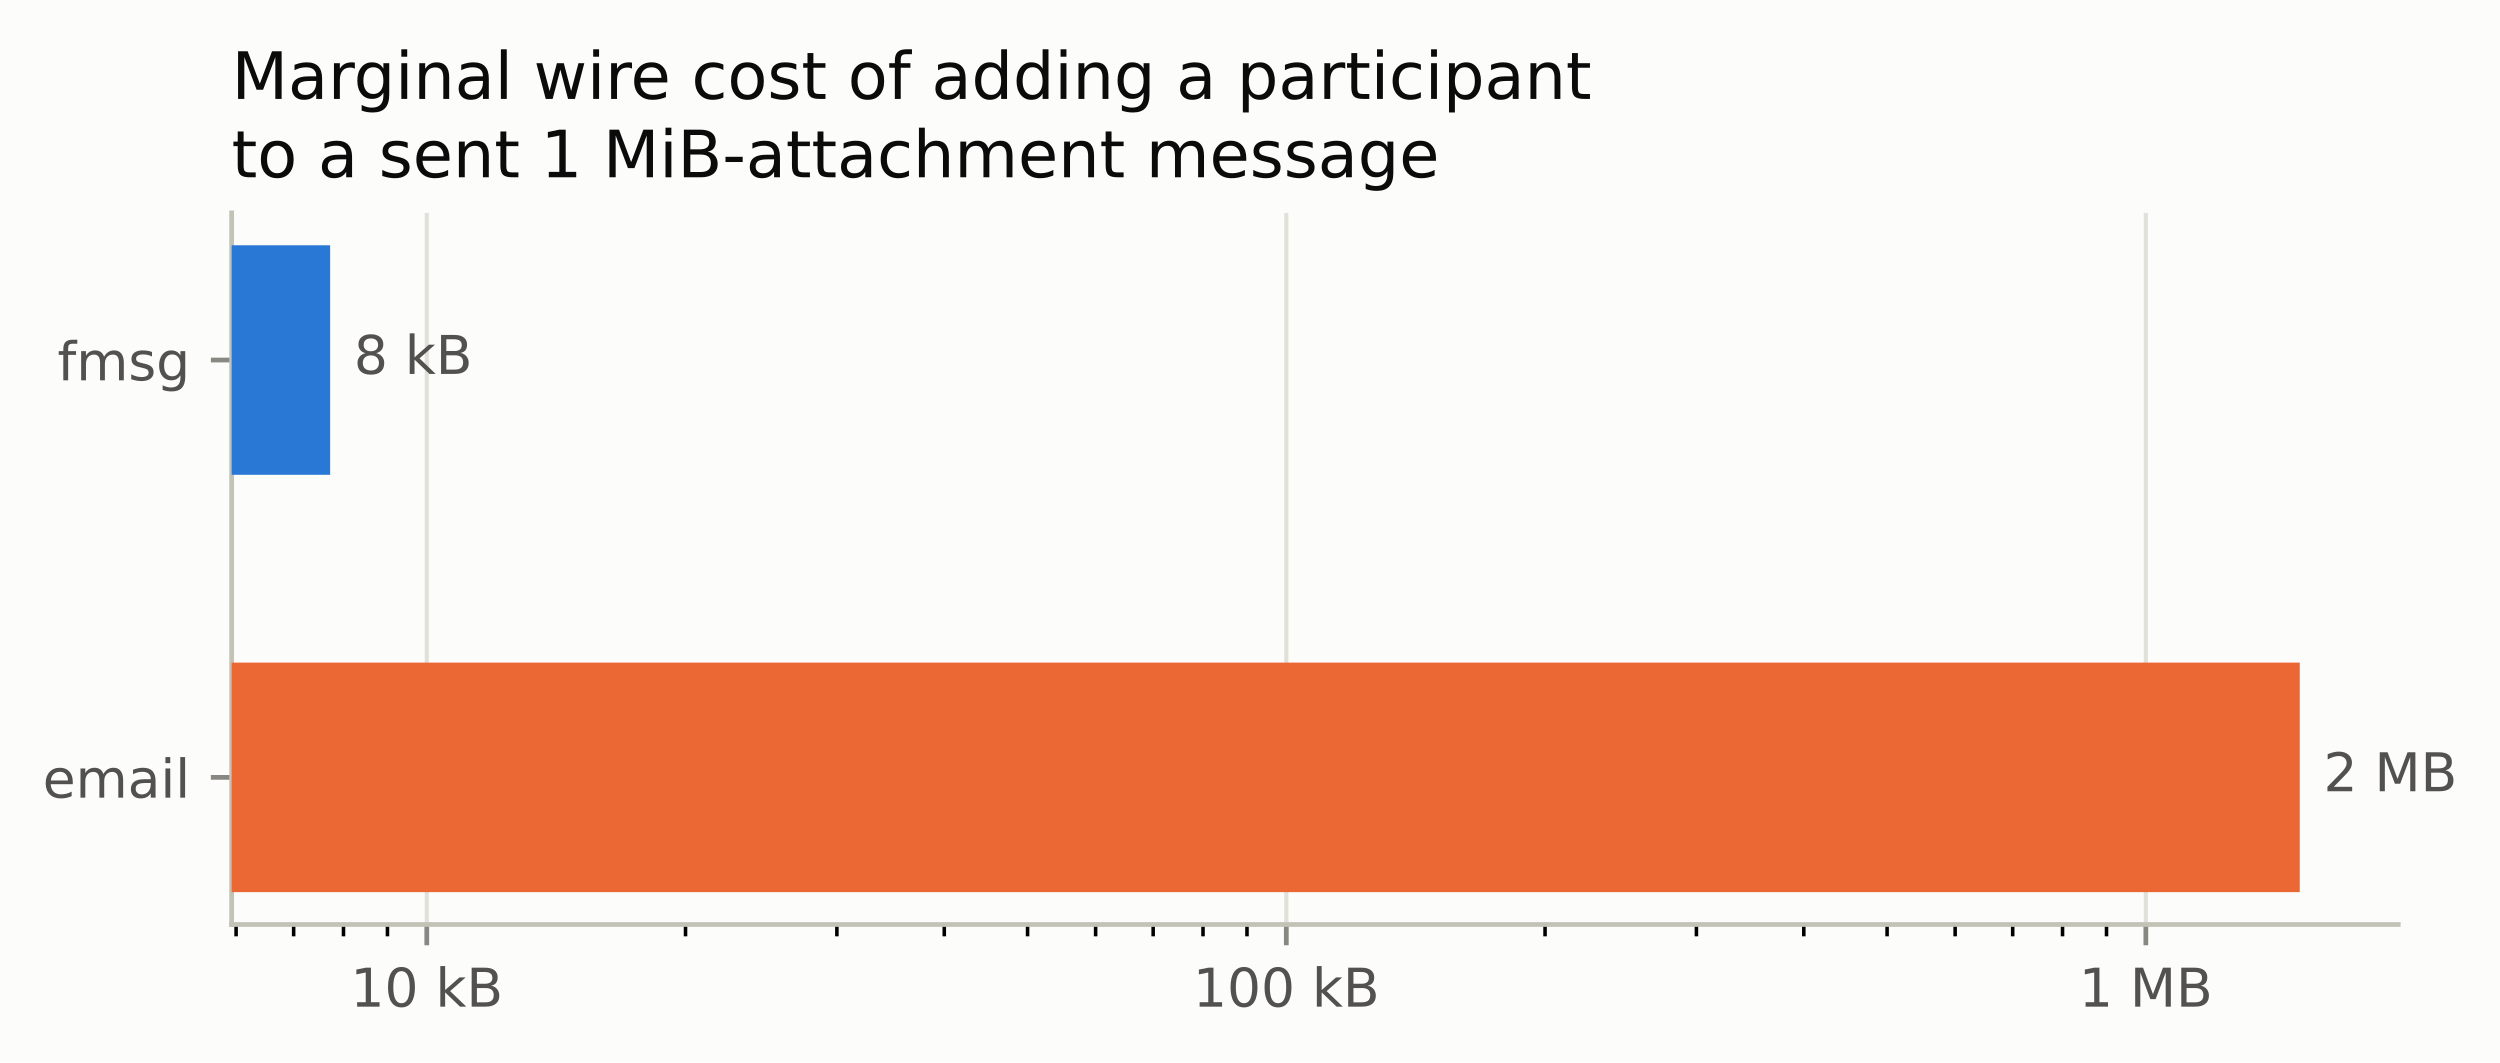
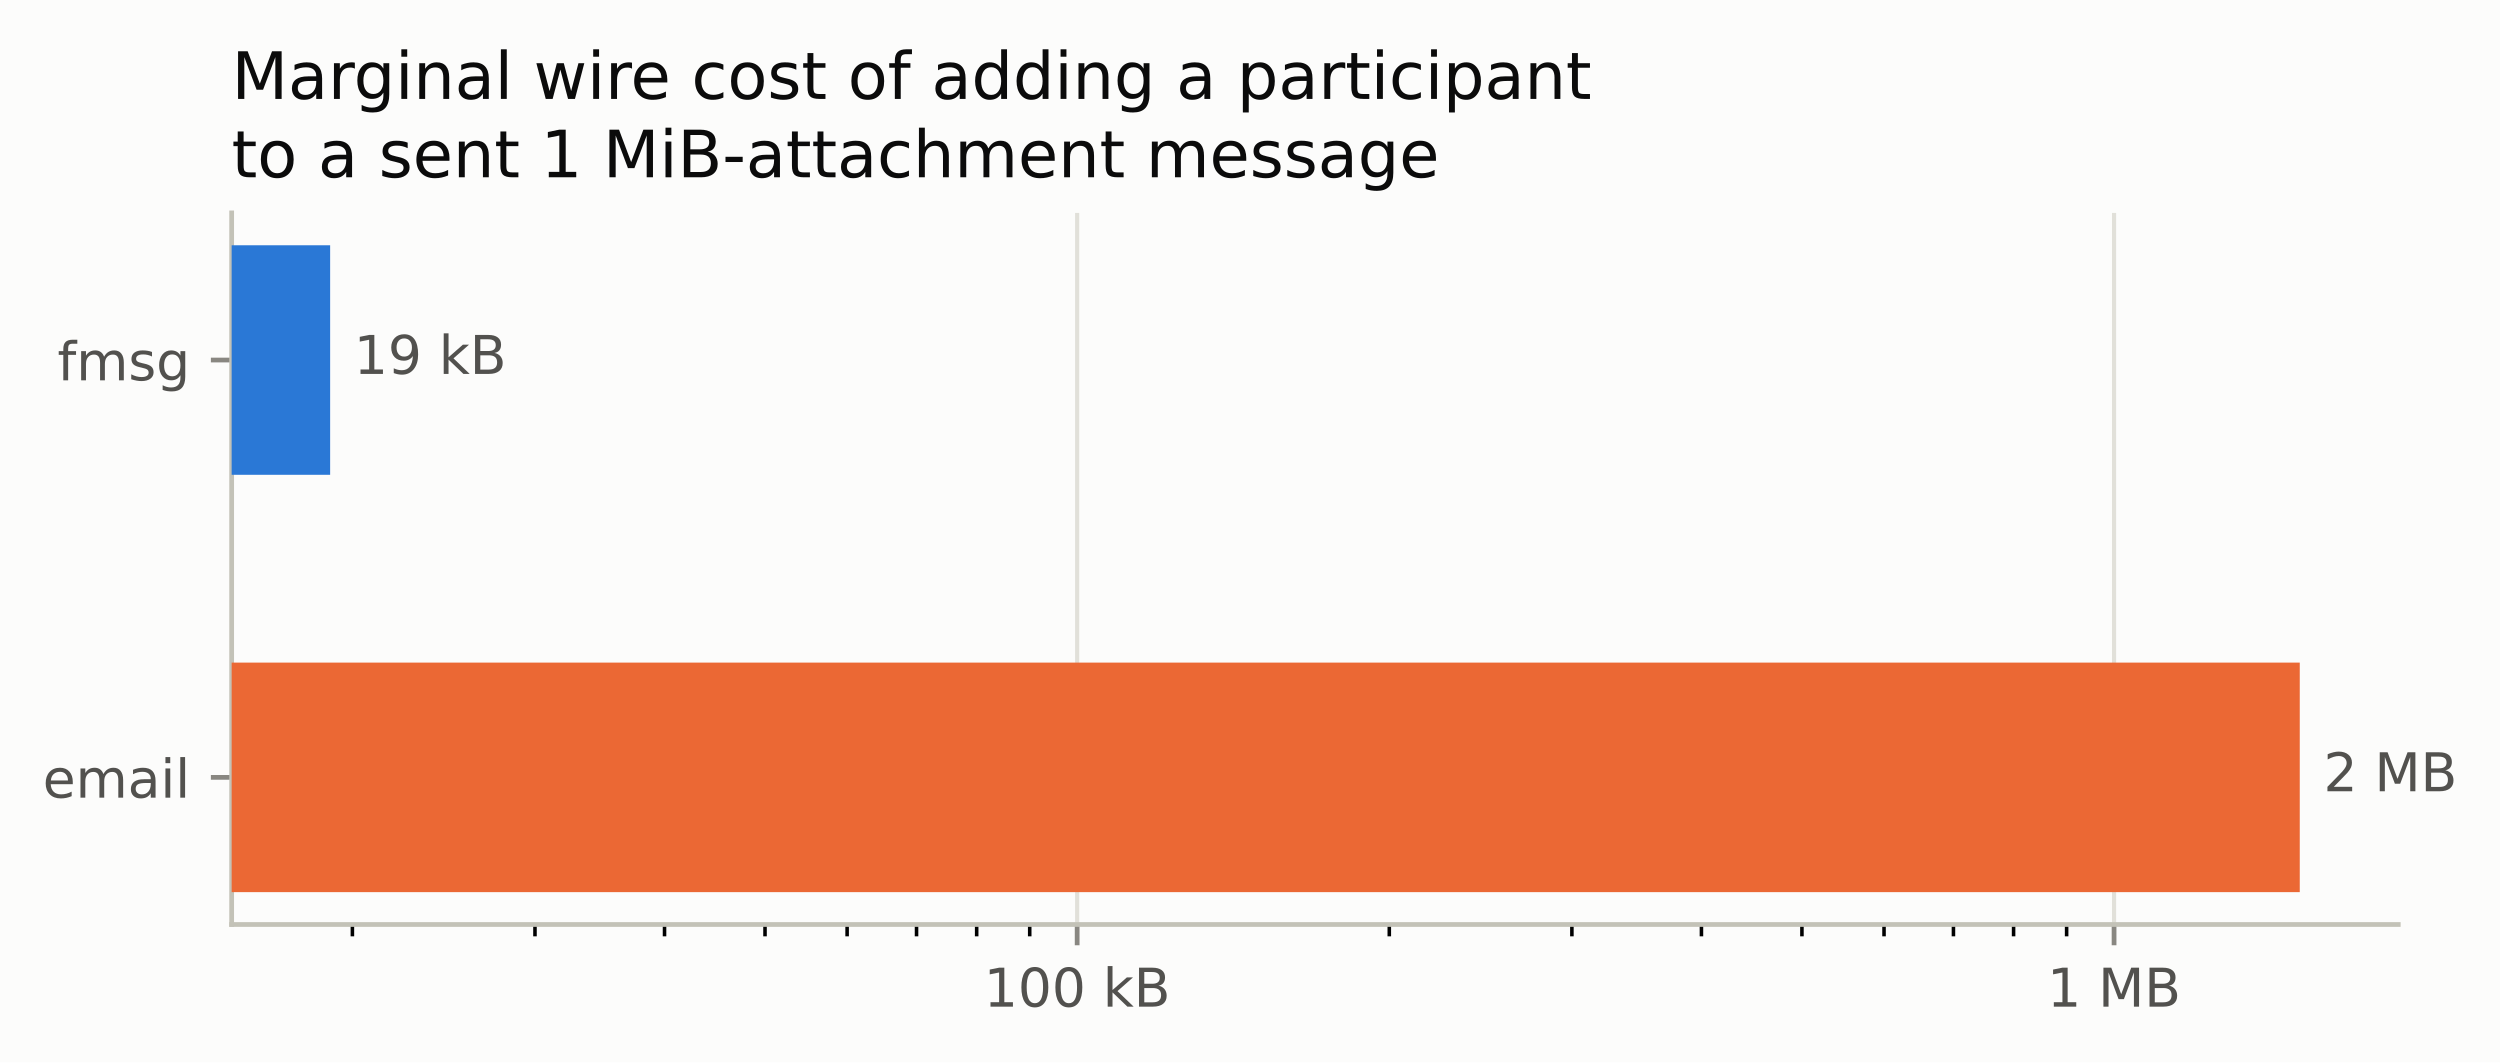
<svg xmlns="http://www.w3.org/2000/svg" xmlns:xlink="http://www.w3.org/1999/xlink" width="421.097pt" height="178.92pt" viewBox="0 0 421.097 178.92" version="1.1">
  <defs>
    <style type="text/css">*{stroke-linejoin: round; stroke-linecap: butt}</style>
  </defs>
  <g id="figure_1">
    <g id="patch_1">
      <path d="M 0 178.92  L 421.097 178.92  L 421.097 0  L 0 0  z " style="fill: #fcfcfb" />
    </g>
    <g id="axes_1">
      <g id="patch_2">
        <path d="M 39.02 155.72  L 403.958 155.72  L 403.958 35.862  L 39.02 35.862  z " style="fill: #fcfcfb" />
      </g>
      <g id="matplotlib.axis_1">
        <g id="xtick_1">
          <g id="line2d_1">
-             <path d="M 71.887 155.72  L 71.887 35.862  " clip-path="url(#pbe80a2a55a)" style="fill: none; stroke: #e1e0d9; stroke-width: 0.7; stroke-linecap: square" />
+             <path d="M 181.435 155.72  L 181.435 35.862  " clip-path="url(#p5f3119d111)" style="fill: none; stroke: #e1e0d9; stroke-width: 0.7; stroke-linecap: square" />
          </g>
          <g id="line2d_2">
            <defs>
-               <path id="m0ebe84e7a0" d="M 0 0  L 0 3.5  " style="stroke: #898781; stroke-width: 0.8" />
+               <path id="md5c1f3067c" d="M 0 0  L 0 3.5  " style="stroke: #898781; stroke-width: 0.8" />
            </defs>
            <g>
-               <use xlink:href="#m0ebe84e7a0" x="71.887" y="155.72" style="fill: #898781; stroke: #898781; stroke-width: 0.8" />
+               <use xlink:href="#md5c1f3067c" x="181.435" y="155.72" style="fill: #898781; stroke: #898781; stroke-width: 0.8" />
            </g>
          </g>
          <g id="text_1">
-             <g style="fill: #52514e" transform="translate(59.03741 169.5582) scale(0.09 -0.09)">
+             <g style="fill: #52514e" transform="translate(165.7219 169.5582) scale(0.09 -0.09)">
              <defs>
                <path id="DejaVuSans-14" d="M 794 531  L 1825 531  L 1825 4091  L 703 3866  L 703 4441  L 1819 4666  L 2450 4666  L 2450 531  L 3481 531  L 3481 0  L 794 0  L 794 531  z " transform="scale(0.015625)" />
                <path id="DejaVuSans-13" d="M 2034 4250  Q 1547 4250 1301 3770  Q 1056 3291 1056 2328  Q 1056 1369 1301 889  Q 1547 409 2034 409  Q 2525 409 2770 889  Q 3016 1369 3016 2328  Q 3016 3291 2770 3770  Q 2525 4250 2034 4250  z M 2034 4750  Q 2819 4750 3233 4129  Q 3647 3509 3647 2328  Q 3647 1150 3233 529  Q 2819 -91 2034 -91  Q 1250 -91 836 529  Q 422 1150 422 2328  Q 422 3509 836 4129  Q 1250 4750 2034 4750  z " transform="scale(0.015625)" />
                <path id="DejaVuSans-3" transform="scale(0.015625)" />
                <path id="DejaVuSans-4e" d="M 581 4863  L 1159 4863  L 1159 1991  L 2875 3500  L 3609 3500  L 1753 1863  L 3688 0  L 2938 0  L 1159 1709  L 1159 0  L 581 0  L 581 4863  z " transform="scale(0.015625)" />
                <path id="DejaVuSans-25" d="M 1259 2228  L 1259 519  L 2272 519  Q 2781 519 3026 730  Q 3272 941 3272 1375  Q 3272 1813 3026 2020  Q 2781 2228 2272 2228  L 1259 2228  z M 1259 4147  L 1259 2741  L 2194 2741  Q 2656 2741 2882 2914  Q 3109 3088 3109 3444  Q 3109 3797 2882 3972  Q 2656 4147 2194 4147  L 1259 4147  z M 628 4666  L 2241 4666  Q 2963 4666 3353 4366  Q 3744 4066 3744 3513  Q 3744 3084 3544 2831  Q 3344 2578 2956 2516  Q 3422 2416 3680 2098  Q 3938 1781 3938 1306  Q 3938 681 3513 340  Q 3088 0 2303 0  L 628 0  L 628 4666  z " transform="scale(0.015625)" />
              </defs>
              <use xlink:href="#DejaVuSans-14" />
              <use xlink:href="#DejaVuSans-13" transform="translate(63.625 0)" />
-               <use xlink:href="#DejaVuSans-3" transform="translate(127.25 0)" />
-               <use xlink:href="#DejaVuSans-4e" transform="translate(159.0312 0)" />
-               <use xlink:href="#DejaVuSans-25" transform="translate(216.9375 0)" />
-             </g>
-           </g>
-         </g>
-         <g id="xtick_2">
-           <g id="line2d_3">
-             <path d="M 216.664 155.72  L 216.664 35.862  " clip-path="url(#pbe80a2a55a)" style="fill: none; stroke: #e1e0d9; stroke-width: 0.7; stroke-linecap: square" />
-           </g>
-           <g id="line2d_4">
-             <g>
-               <use xlink:href="#m0ebe84e7a0" x="216.664" y="155.72" style="fill: #898781; stroke: #898781; stroke-width: 0.8" />
-             </g>
-           </g>
-           <g id="text_2">
-             <g style="fill: #52514e" transform="translate(200.9515 169.5582) scale(0.09 -0.09)">
-               <use xlink:href="#DejaVuSans-14" />
-               <use xlink:href="#DejaVuSans-13" transform="translate(63.625 0)" />
              <use xlink:href="#DejaVuSans-13" transform="translate(127.25 0)" />
              <use xlink:href="#DejaVuSans-3" transform="translate(190.875 0)" />
              <use xlink:href="#DejaVuSans-4e" transform="translate(222.6562 0)" />
              <use xlink:href="#DejaVuSans-25" transform="translate(280.5625 0)" />
            </g>
          </g>
        </g>
-         <g id="xtick_3">
-           <g id="line2d_5">
-             <path d="M 361.442 155.72  L 361.442 35.862  " clip-path="url(#pbe80a2a55a)" style="fill: none; stroke: #e1e0d9; stroke-width: 0.7; stroke-linecap: square" />
-           </g>
-           <g id="line2d_6">
-             <g>
-               <use xlink:href="#m0ebe84e7a0" x="361.442" y="155.72" style="fill: #898781; stroke: #898781; stroke-width: 0.8" />
-             </g>
-           </g>
-           <g id="text_3">
-             <g style="fill: #52514e" transform="translate(350.1782 169.5575) scale(0.09 -0.09)">
+         <g id="xtick_2">
+           <g id="line2d_3">
+             <path d="M 356.09 155.72  L 356.09 35.862  " clip-path="url(#p5f3119d111)" style="fill: none; stroke: #e1e0d9; stroke-width: 0.7; stroke-linecap: square" />
+           </g>
+           <g id="line2d_4">
+             <g>
+               <use xlink:href="#md5c1f3067c" x="356.09" y="155.72" style="fill: #898781; stroke: #898781; stroke-width: 0.8" />
+             </g>
+           </g>
+           <g id="text_2">
+             <g style="fill: #52514e" transform="translate(344.8271 169.5575) scale(0.09 -0.09)">
              <defs>
                <path id="DejaVuSans-30" d="M 628 4666  L 1569 4666  L 2759 1491  L 3956 4666  L 4897 4666  L 4897 0  L 4281 0  L 4281 4097  L 3078 897  L 2444 897  L 1241 4097  L 1241 0  L 628 0  L 628 4666  z " transform="scale(0.015625)" />
              </defs>
              <use xlink:href="#DejaVuSans-14" />
              <use xlink:href="#DejaVuSans-3" transform="translate(63.625 0)" />
              <use xlink:href="#DejaVuSans-30" transform="translate(95.40625 0)" />
              <use xlink:href="#DejaVuSans-25" transform="translate(181.6875 0)" />
            </g>
          </g>
        </g>
+         <g id="xtick_3">
+           <g id="line2d_5">
+             <defs>
+               <path id="m30f8cef2c9" d="M 0 0  L 0 2  " style="stroke: #000000; stroke-width: 0.6" />
+             </defs>
+             <g>
+               <use xlink:href="#m30f8cef2c9" x="59.356" y="155.72" style="stroke: #000000; stroke-width: 0.6" />
+             </g>
+           </g>
+         </g>
        <g id="xtick_4">
+           <g id="line2d_6">
+             <g>
+               <use xlink:href="#m30f8cef2c9" x="90.111" y="155.72" style="stroke: #000000; stroke-width: 0.6" />
+             </g>
+           </g>
+         </g>
+         <g id="xtick_5">
          <g id="line2d_7">
-             <defs>
-               <path id="mdcc741d9f7" d="M 0 0  L 0 2  " style="stroke: #000000; stroke-width: 0.6" />
-             </defs>
-             <g>
-               <use xlink:href="#mdcc741d9f7" x="39.768" y="155.72" style="stroke: #000000; stroke-width: 0.6" />
-             </g>
-           </g>
-         </g>
-         <g id="xtick_5">
+             <g>
+               <use xlink:href="#m30f8cef2c9" x="111.932" y="155.72" style="stroke: #000000; stroke-width: 0.6" />
+             </g>
+           </g>
+         </g>
+         <g id="xtick_6">
          <g id="line2d_8">
            <g>
-               <use xlink:href="#mdcc741d9f7" x="49.461" y="155.72" style="stroke: #000000; stroke-width: 0.6" />
-             </g>
-           </g>
-         </g>
-         <g id="xtick_6">
+               <use xlink:href="#m30f8cef2c9" x="128.858" y="155.72" style="stroke: #000000; stroke-width: 0.6" />
+             </g>
+           </g>
+         </g>
+         <g id="xtick_7">
          <g id="line2d_9">
            <g>
-               <use xlink:href="#mdcc741d9f7" x="57.857" y="155.72" style="stroke: #000000; stroke-width: 0.6" />
-             </g>
-           </g>
-         </g>
-         <g id="xtick_7">
+               <use xlink:href="#m30f8cef2c9" x="142.688" y="155.72" style="stroke: #000000; stroke-width: 0.6" />
+             </g>
+           </g>
+         </g>
+         <g id="xtick_8">
          <g id="line2d_10">
            <g>
-               <use xlink:href="#mdcc741d9f7" x="65.262" y="155.72" style="stroke: #000000; stroke-width: 0.6" />
-             </g>
-           </g>
-         </g>
-         <g id="xtick_8">
+               <use xlink:href="#m30f8cef2c9" x="154.38" y="155.72" style="stroke: #000000; stroke-width: 0.6" />
+             </g>
+           </g>
+         </g>
+         <g id="xtick_9">
          <g id="line2d_11">
            <g>
-               <use xlink:href="#mdcc741d9f7" x="115.469" y="155.72" style="stroke: #000000; stroke-width: 0.6" />
-             </g>
-           </g>
-         </g>
-         <g id="xtick_9">
+               <use xlink:href="#m30f8cef2c9" x="164.509" y="155.72" style="stroke: #000000; stroke-width: 0.6" />
+             </g>
+           </g>
+         </g>
+         <g id="xtick_10">
          <g id="line2d_12">
            <g>
-               <use xlink:href="#mdcc741d9f7" x="140.963" y="155.72" style="stroke: #000000; stroke-width: 0.6" />
-             </g>
-           </g>
-         </g>
-         <g id="xtick_10">
+               <use xlink:href="#m30f8cef2c9" x="173.443" y="155.72" style="stroke: #000000; stroke-width: 0.6" />
+             </g>
+           </g>
+         </g>
+         <g id="xtick_11">
          <g id="line2d_13">
            <g>
-               <use xlink:href="#mdcc741d9f7" x="159.052" y="155.72" style="stroke: #000000; stroke-width: 0.6" />
-             </g>
-           </g>
-         </g>
-         <g id="xtick_11">
+               <use xlink:href="#m30f8cef2c9" x="234.011" y="155.72" style="stroke: #000000; stroke-width: 0.6" />
+             </g>
+           </g>
+         </g>
+         <g id="xtick_12">
          <g id="line2d_14">
            <g>
-               <use xlink:href="#mdcc741d9f7" x="173.082" y="155.72" style="stroke: #000000; stroke-width: 0.6" />
-             </g>
-           </g>
-         </g>
-         <g id="xtick_12">
+               <use xlink:href="#m30f8cef2c9" x="264.767" y="155.72" style="stroke: #000000; stroke-width: 0.6" />
+             </g>
+           </g>
+         </g>
+         <g id="xtick_13">
          <g id="line2d_15">
            <g>
-               <use xlink:href="#mdcc741d9f7" x="184.546" y="155.72" style="stroke: #000000; stroke-width: 0.6" />
-             </g>
-           </g>
-         </g>
-         <g id="xtick_13">
+               <use xlink:href="#m30f8cef2c9" x="286.588" y="155.72" style="stroke: #000000; stroke-width: 0.6" />
+             </g>
+           </g>
+         </g>
+         <g id="xtick_14">
          <g id="line2d_16">
            <g>
-               <use xlink:href="#mdcc741d9f7" x="194.238" y="155.72" style="stroke: #000000; stroke-width: 0.6" />
-             </g>
-           </g>
-         </g>
-         <g id="xtick_14">
+               <use xlink:href="#m30f8cef2c9" x="303.514" y="155.72" style="stroke: #000000; stroke-width: 0.6" />
+             </g>
+           </g>
+         </g>
+         <g id="xtick_15">
          <g id="line2d_17">
            <g>
-               <use xlink:href="#mdcc741d9f7" x="202.634" y="155.72" style="stroke: #000000; stroke-width: 0.6" />
-             </g>
-           </g>
-         </g>
-         <g id="xtick_15">
+               <use xlink:href="#m30f8cef2c9" x="317.343" y="155.72" style="stroke: #000000; stroke-width: 0.6" />
+             </g>
+           </g>
+         </g>
+         <g id="xtick_16">
          <g id="line2d_18">
            <g>
-               <use xlink:href="#mdcc741d9f7" x="210.04" y="155.72" style="stroke: #000000; stroke-width: 0.6" />
-             </g>
-           </g>
-         </g>
-         <g id="xtick_16">
+               <use xlink:href="#m30f8cef2c9" x="329.036" y="155.72" style="stroke: #000000; stroke-width: 0.6" />
+             </g>
+           </g>
+         </g>
+         <g id="xtick_17">
          <g id="line2d_19">
            <g>
-               <use xlink:href="#mdcc741d9f7" x="260.247" y="155.72" style="stroke: #000000; stroke-width: 0.6" />
-             </g>
-           </g>
-         </g>
-         <g id="xtick_17">
+               <use xlink:href="#m30f8cef2c9" x="339.165" y="155.72" style="stroke: #000000; stroke-width: 0.6" />
+             </g>
+           </g>
+         </g>
+         <g id="xtick_18">
          <g id="line2d_20">
            <g>
-               <use xlink:href="#mdcc741d9f7" x="285.741" y="155.72" style="stroke: #000000; stroke-width: 0.6" />
-             </g>
-           </g>
-         </g>
-         <g id="xtick_18">
-           <g id="line2d_21">
-             <g>
-               <use xlink:href="#mdcc741d9f7" x="303.829" y="155.72" style="stroke: #000000; stroke-width: 0.6" />
-             </g>
-           </g>
-         </g>
-         <g id="xtick_19">
-           <g id="line2d_22">
-             <g>
-               <use xlink:href="#mdcc741d9f7" x="317.859" y="155.72" style="stroke: #000000; stroke-width: 0.6" />
-             </g>
-           </g>
-         </g>
-         <g id="xtick_20">
-           <g id="line2d_23">
-             <g>
-               <use xlink:href="#mdcc741d9f7" x="329.323" y="155.72" style="stroke: #000000; stroke-width: 0.6" />
-             </g>
-           </g>
-         </g>
-         <g id="xtick_21">
-           <g id="line2d_24">
-             <g>
-               <use xlink:href="#mdcc741d9f7" x="339.015" y="155.72" style="stroke: #000000; stroke-width: 0.6" />
-             </g>
-           </g>
-         </g>
-         <g id="xtick_22">
-           <g id="line2d_25">
-             <g>
-               <use xlink:href="#mdcc741d9f7" x="347.411" y="155.72" style="stroke: #000000; stroke-width: 0.6" />
-             </g>
-           </g>
-         </g>
-         <g id="xtick_23">
-           <g id="line2d_26">
-             <g>
-               <use xlink:href="#mdcc741d9f7" x="354.817" y="155.72" style="stroke: #000000; stroke-width: 0.6" />
+               <use xlink:href="#m30f8cef2c9" x="348.099" y="155.72" style="stroke: #000000; stroke-width: 0.6" />
            </g>
          </g>
        </g>
      </g>
      <g id="matplotlib.axis_2">
        <g id="ytick_1">
-           <g id="line2d_27">
+           <g id="line2d_21">
            <defs>
-               <path id="m7f09545ac4" d="M 0 0  L -3.5 0  " style="stroke: #898781; stroke-width: 0.8" />
+               <path id="m57c3ddc7b6" d="M 0 0  L -3.5 0  " style="stroke: #898781; stroke-width: 0.8" />
            </defs>
            <g>
-               <use xlink:href="#m7f09545ac4" x="39.02" y="60.642" style="fill: #898781; stroke: #898781; stroke-width: 0.8" />
-             </g>
-           </g>
-           <g id="text_4">
+               <use xlink:href="#m57c3ddc7b6" x="39.02" y="60.642" style="fill: #898781; stroke: #898781; stroke-width: 0.8" />
+             </g>
+           </g>
+           <g id="text_3">
            <g style="fill: #52514e" transform="translate(9.683438 64.06153) scale(0.09 -0.09)">
              <defs>
                <path id="DejaVuSans-49" d="M 2375 4863  L 2375 4384  L 1825 4384  Q 1516 4384 1395 4259  Q 1275 4134 1275 3809  L 1275 3500  L 2222 3500  L 2222 3053  L 1275 3053  L 1275 0  L 697 0  L 697 3053  L 147 3053  L 147 3500  L 697 3500  L 697 3744  Q 697 4328 969 4595  Q 1241 4863 1831 4863  L 2375 4863  z " transform="scale(0.015625)" />
                <path id="DejaVuSans-50" d="M 3328 2828  Q 3544 3216 3844 3400  Q 4144 3584 4550 3584  Q 5097 3584 5394 3201  Q 5691 2819 5691 2113  L 5691 0  L 5113 0  L 5113 2094  Q 5113 2597 4934 2840  Q 4756 3084 4391 3084  Q 3944 3084 3684 2787  Q 3425 2491 3425 1978  L 3425 0  L 2847 0  L 2847 2094  Q 2847 2600 2669 2842  Q 2491 3084 2119 3084  Q 1678 3084 1418 2786  Q 1159 2488 1159 1978  L 1159 0  L 581 0  L 581 3500  L 1159 3500  L 1159 2956  Q 1356 3278 1631 3431  Q 1906 3584 2284 3584  Q 2666 3584 2933 3390  Q 3200 3197 3328 2828  z " transform="scale(0.015625)" />
                <path id="DejaVuSans-56" d="M 2834 3397  L 2834 2853  Q 2591 2978 2328 3040  Q 2066 3103 1784 3103  Q 1356 3103 1142 2972  Q 928 2841 928 2578  Q 928 2378 1081 2264  Q 1234 2150 1697 2047  L 1894 2003  Q 2506 1872 2764 1633  Q 3022 1394 3022 966  Q 3022 478 2636 193  Q 2250 -91 1575 -91  Q 1294 -91 989 -36  Q 684 19 347 128  L 347 722  Q 666 556 975 473  Q 1284 391 1588 391  Q 1994 391 2212 530  Q 2431 669 2431 922  Q 2431 1156 2273 1281  Q 2116 1406 1581 1522  L 1381 1569  Q 847 1681 609 1914  Q 372 2147 372 2553  Q 372 3047 722 3315  Q 1072 3584 1716 3584  Q 2034 3584 2315 3537  Q 2597 3491 2834 3397  z " transform="scale(0.015625)" />
                <path id="DejaVuSans-4a" d="M 2906 1791  Q 2906 2416 2648 2759  Q 2391 3103 1925 3103  Q 1463 3103 1205 2759  Q 947 2416 947 1791  Q 947 1169 1205 825  Q 1463 481 1925 481  Q 2391 481 2648 825  Q 2906 1169 2906 1791  z M 3481 434  Q 3481 -459 3084 -895  Q 2688 -1331 1869 -1331  Q 1566 -1331 1297 -1286  Q 1028 -1241 775 -1147  L 775 -588  Q 1028 -725 1275 -790  Q 1522 -856 1778 -856  Q 2344 -856 2625 -561  Q 2906 -266 2906 331  L 2906 616  Q 2728 306 2450 153  Q 2172 0 1784 0  Q 1141 0 747 490  Q 353 981 353 1791  Q 353 2603 747 3093  Q 1141 3584 1784 3584  Q 2172 3584 2450 3431  Q 2728 3278 2906 2969  L 2906 3500  L 3481 3500  L 3481 434  z " transform="scale(0.015625)" />
              </defs>
              <use xlink:href="#DejaVuSans-49" />
              <use xlink:href="#DejaVuSans-50" transform="translate(35.20312 0)" />
              <use xlink:href="#DejaVuSans-56" transform="translate(132.6094 0)" />
              <use xlink:href="#DejaVuSans-4a" transform="translate(184.7031 0)" />
            </g>
          </g>
        </g>
        <g id="ytick_2">
-           <g id="line2d_28">
-             <g>
-               <use xlink:href="#m7f09545ac4" x="39.02" y="130.94" style="fill: #898781; stroke: #898781; stroke-width: 0.8" />
-             </g>
-           </g>
-           <g id="text_5">
+           <g id="line2d_22">
+             <g>
+               <use xlink:href="#m57c3ddc7b6" x="39.02" y="130.94" style="fill: #898781; stroke: #898781; stroke-width: 0.8" />
+             </g>
+           </g>
+           <g id="text_4">
            <g style="fill: #52514e" transform="translate(7.2 134.359) scale(0.09 -0.09)">
              <defs>
                <path id="DejaVuSans-48" d="M 3597 1894  L 3597 1613  L 953 1613  Q 991 1019 1311 708  Q 1631 397 2203 397  Q 2534 397 2845 478  Q 3156 559 3463 722  L 3463 178  Q 3153 47 2828 -22  Q 2503 -91 2169 -91  Q 1331 -91 842 396  Q 353 884 353 1716  Q 353 2575 817 3079  Q 1281 3584 2069 3584  Q 2775 3584 3186 3129  Q 3597 2675 3597 1894  z M 3022 2063  Q 3016 2534 2758 2815  Q 2500 3097 2075 3097  Q 1594 3097 1305 2825  Q 1016 2553 972 2059  L 3022 2063  z " transform="scale(0.015625)" />
                <path id="DejaVuSans-44" d="M 2194 1759  Q 1497 1759 1228 1600  Q 959 1441 959 1056  Q 959 750 1161 570  Q 1363 391 1709 391  Q 2188 391 2477 730  Q 2766 1069 2766 1631  L 2766 1759  L 2194 1759  z M 3341 1997  L 3341 0  L 2766 0  L 2766 531  Q 2569 213 2275 61  Q 1981 -91 1556 -91  Q 1019 -91 701 211  Q 384 513 384 1019  Q 384 1609 779 1909  Q 1175 2209 1959 2209  L 2766 2209  L 2766 2266  Q 2766 2663 2505 2880  Q 2244 3097 1772 3097  Q 1472 3097 1187 3025  Q 903 2953 641 2809  L 641 3341  Q 956 3463 1253 3523  Q 1550 3584 1831 3584  Q 2591 3584 2966 3190  Q 3341 2797 3341 1997  z " transform="scale(0.015625)" />
                <path id="DejaVuSans-4c" d="M 603 3500  L 1178 3500  L 1178 0  L 603 0  L 603 3500  z M 603 4863  L 1178 4863  L 1178 4134  L 603 4134  L 603 4863  z " transform="scale(0.015625)" />
                <path id="DejaVuSans-4f" d="M 603 4863  L 1178 4863  L 1178 0  L 603 0  L 603 4863  z " transform="scale(0.015625)" />
              </defs>
              <use xlink:href="#DejaVuSans-48" />
              <use xlink:href="#DejaVuSans-50" transform="translate(61.53125 0)" />
              <use xlink:href="#DejaVuSans-44" transform="translate(158.9375 0)" />
              <use xlink:href="#DejaVuSans-4c" transform="translate(220.2188 0)" />
              <use xlink:href="#DejaVuSans-4f" transform="translate(248 0)" />
            </g>
          </g>
        </g>
      </g>
      <g id="patch_3">
        <path d="M 39.02 155.72  L 39.02 35.862  " style="fill: none; stroke: #c3c2b7; stroke-width: 0.8; stroke-linejoin: miter; stroke-linecap: square" />
      </g>
      <g id="patch_4">
        <path d="M 39.02 155.72  L 403.958 155.72  " style="fill: none; stroke: #c3c2b7; stroke-width: 0.8; stroke-linejoin: miter; stroke-linecap: square" />
      </g>
      <g id="patch_5">
-         <path d="M -145284.481 41.31  L 55.608 41.31  L 55.608 79.974  L -145284.481 79.974  z " clip-path="url(#pbe80a2a55a)" style="fill: #2a78d6" />
+         <path d="M -175347.616 41.31  L 55.608 41.31  L 55.608 79.974  L -175347.616 79.974  z " clip-path="url(#p5f3119d111)" style="fill: #2a78d6" />
      </g>
      <g id="patch_6">
-         <path d="M -145284.481 111.608  L 387.37 111.608  L 387.37 150.272  L -145284.481 150.272  z " clip-path="url(#pbe80a2a55a)" style="fill: #eb6834" />
-       </g>
-       <g id="text_6">
+         <path d="M -175347.616 111.608  L 387.37 111.608  L 387.37 150.272  L -175347.616 150.272  z " clip-path="url(#p5f3119d111)" style="fill: #eb6834" />
+       </g>
+       <g id="text_5">
        <g style="fill: #52514e" transform="translate(59.60841 62.98048) scale(0.09 -0.09)">
          <defs>
-             <path id="DejaVuSans-1b" d="M 2034 2216  Q 1584 2216 1326 1975  Q 1069 1734 1069 1313  Q 1069 891 1326 650  Q 1584 409 2034 409  Q 2484 409 2743 651  Q 3003 894 3003 1313  Q 3003 1734 2745 1975  Q 2488 2216 2034 2216  z M 1403 2484  Q 997 2584 770 2862  Q 544 3141 544 3541  Q 544 4100 942 4425  Q 1341 4750 2034 4750  Q 2731 4750 3128 4425  Q 3525 4100 3525 3541  Q 3525 3141 3298 2862  Q 3072 2584 2669 2484  Q 3125 2378 3379 2068  Q 3634 1759 3634 1313  Q 3634 634 3220 271  Q 2806 -91 2034 -91  Q 1263 -91 848 271  Q 434 634 434 1313  Q 434 1759 690 2068  Q 947 2378 1403 2484  z M 1172 3481  Q 1172 3119 1398 2916  Q 1625 2713 2034 2713  Q 2441 2713 2670 2916  Q 2900 3119 2900 3481  Q 2900 3844 2670 4047  Q 2441 4250 2034 4250  Q 1625 4250 1398 4047  Q 1172 3844 1172 3481  z " transform="scale(0.015625)" />
+             <path id="DejaVuSans-1c" d="M 703 97  L 703 672  Q 941 559 1184 500  Q 1428 441 1663 441  Q 2288 441 2617 861  Q 2947 1281 2994 2138  Q 2813 1869 2534 1725  Q 2256 1581 1919 1581  Q 1219 1581 811 2004  Q 403 2428 403 3163  Q 403 3881 828 4315  Q 1253 4750 1959 4750  Q 2769 4750 3195 4129  Q 3622 3509 3622 2328  Q 3622 1225 3098 567  Q 2575 -91 1691 -91  Q 1453 -91 1209 -44  Q 966 3 703 97  z M 1959 2075  Q 2384 2075 2632 2365  Q 2881 2656 2881 3163  Q 2881 3666 2632 3958  Q 2384 4250 1959 4250  Q 1534 4250 1286 3958  Q 1038 3666 1038 3163  Q 1038 2656 1286 2365  Q 1534 2075 1959 2075  z " transform="scale(0.015625)" />
          </defs>
-           <use xlink:href="#DejaVuSans-1b" />
-           <use xlink:href="#DejaVuSans-3" transform="translate(63.625 0)" />
-           <use xlink:href="#DejaVuSans-4e" transform="translate(95.40625 0)" />
-           <use xlink:href="#DejaVuSans-25" transform="translate(153.3125 0)" />
-         </g>
-       </g>
-       <g id="text_7">
+           <use xlink:href="#DejaVuSans-14" />
+           <use xlink:href="#DejaVuSans-1c" transform="translate(63.625 0)" />
+           <use xlink:href="#DejaVuSans-3" transform="translate(127.25 0)" />
+           <use xlink:href="#DejaVuSans-4e" transform="translate(159.0312 0)" />
+           <use xlink:href="#DejaVuSans-25" transform="translate(216.9375 0)" />
+         </g>
+       </g>
+       <g id="text_6">
        <g style="fill: #52514e" transform="translate(391.3704 133.2776) scale(0.09 -0.09)">
          <defs>
            <path id="DejaVuSans-15" d="M 1228 531  L 3431 531  L 3431 0  L 469 0  L 469 531  Q 828 903 1448 1529  Q 2069 2156 2228 2338  Q 2531 2678 2651 2914  Q 2772 3150 2772 3378  Q 2772 3750 2511 3984  Q 2250 4219 1831 4219  Q 1534 4219 1204 4116  Q 875 4013 500 3803  L 500 4441  Q 881 4594 1212 4672  Q 1544 4750 1819 4750  Q 2544 4750 2975 4387  Q 3406 4025 3406 3419  Q 3406 3131 3298 2873  Q 3191 2616 2906 2266  Q 2828 2175 2409 1742  Q 1991 1309 1228 531  z " transform="scale(0.015625)" />
          </defs>
          <use xlink:href="#DejaVuSans-15" />
          <use xlink:href="#DejaVuSans-3" transform="translate(63.625 0)" />
          <use xlink:href="#DejaVuSans-30" transform="translate(95.40625 0)" />
          <use xlink:href="#DejaVuSans-25" transform="translate(181.6875 0)" />
        </g>
      </g>
-       <g id="text_8">
+       <g id="text_7">
        <g style="fill: #0b0b0b" transform="translate(39.02031 16.65936) scale(0.11 -0.11)">
          <defs>
            <path id="DejaVuSans-55" d="M 2631 2963  Q 2534 3019 2420 3045  Q 2306 3072 2169 3072  Q 1681 3072 1420 2755  Q 1159 2438 1159 1844  L 1159 0  L 581 0  L 581 3500  L 1159 3500  L 1159 2956  Q 1341 3275 1631 3429  Q 1922 3584 2338 3584  Q 2397 3584 2469 3576  Q 2541 3569 2628 3553  L 2631 2963  z " transform="scale(0.015625)" />
            <path id="DejaVuSans-51" d="M 3513 2113  L 3513 0  L 2938 0  L 2938 2094  Q 2938 2591 2744 2837  Q 2550 3084 2163 3084  Q 1697 3084 1428 2787  Q 1159 2491 1159 1978  L 1159 0  L 581 0  L 581 3500  L 1159 3500  L 1159 2956  Q 1366 3272 1645 3428  Q 1925 3584 2291 3584  Q 2894 3584 3203 3211  Q 3513 2838 3513 2113  z " transform="scale(0.015625)" />
            <path id="DejaVuSans-5a" d="M 269 3500  L 844 3500  L 1563 769  L 2278 3500  L 2956 3500  L 3675 769  L 4391 3500  L 4966 3500  L 4050 0  L 3372 0  L 2619 2869  L 1863 0  L 1184 0  L 269 3500  z " transform="scale(0.015625)" />
            <path id="DejaVuSans-46" d="M 3122 3366  L 3122 2828  Q 2878 2963 2633 3030  Q 2388 3097 2138 3097  Q 1578 3097 1268 2742  Q 959 2388 959 1747  Q 959 1106 1268 751  Q 1578 397 2138 397  Q 2388 397 2633 464  Q 2878 531 3122 666  L 3122 134  Q 2881 22 2623 -34  Q 2366 -91 2075 -91  Q 1284 -91 818 406  Q 353 903 353 1747  Q 353 2603 823 3093  Q 1294 3584 2113 3584  Q 2378 3584 2631 3529  Q 2884 3475 3122 3366  z " transform="scale(0.015625)" />
            <path id="DejaVuSans-52" d="M 1959 3097  Q 1497 3097 1228 2736  Q 959 2375 959 1747  Q 959 1119 1226 758  Q 1494 397 1959 397  Q 2419 397 2687 759  Q 2956 1122 2956 1747  Q 2956 2369 2687 2733  Q 2419 3097 1959 3097  z M 1959 3584  Q 2709 3584 3137 3096  Q 3566 2609 3566 1747  Q 3566 888 3137 398  Q 2709 -91 1959 -91  Q 1206 -91 779 398  Q 353 888 353 1747  Q 353 2609 779 3096  Q 1206 3584 1959 3584  z " transform="scale(0.015625)" />
            <path id="DejaVuSans-57" d="M 1172 4494  L 1172 3500  L 2356 3500  L 2356 3053  L 1172 3053  L 1172 1153  Q 1172 725 1289 603  Q 1406 481 1766 481  L 2356 481  L 2356 0  L 1766 0  Q 1100 0 847 248  Q 594 497 594 1153  L 594 3053  L 172 3053  L 172 3500  L 594 3500  L 594 4494  L 1172 4494  z " transform="scale(0.015625)" />
            <path id="DejaVuSans-47" d="M 2906 2969  L 2906 4863  L 3481 4863  L 3481 0  L 2906 0  L 2906 525  Q 2725 213 2448 61  Q 2172 -91 1784 -91  Q 1150 -91 751 415  Q 353 922 353 1747  Q 353 2572 751 3078  Q 1150 3584 1784 3584  Q 2172 3584 2448 3432  Q 2725 3281 2906 2969  z M 947 1747  Q 947 1113 1208 752  Q 1469 391 1925 391  Q 2381 391 2643 752  Q 2906 1113 2906 1747  Q 2906 2381 2643 2742  Q 2381 3103 1925 3103  Q 1469 3103 1208 2742  Q 947 2381 947 1747  z " transform="scale(0.015625)" />
            <path id="DejaVuSans-53" d="M 1159 525  L 1159 -1331  L 581 -1331  L 581 3500  L 1159 3500  L 1159 2969  Q 1341 3281 1617 3432  Q 1894 3584 2278 3584  Q 2916 3584 3314 3078  Q 3713 2572 3713 1747  Q 3713 922 3314 415  Q 2916 -91 2278 -91  Q 1894 -91 1617 61  Q 1341 213 1159 525  z M 3116 1747  Q 3116 2381 2855 2742  Q 2594 3103 2138 3103  Q 1681 3103 1420 2742  Q 1159 2381 1159 1747  Q 1159 1113 1420 752  Q 1681 391 2138 391  Q 2594 391 2855 752  Q 3116 1113 3116 1747  z " transform="scale(0.015625)" />
          </defs>
          <use xlink:href="#DejaVuSans-30" />
          <use xlink:href="#DejaVuSans-44" transform="translate(86.28125 0)" />
          <use xlink:href="#DejaVuSans-55" transform="translate(147.5625 0)" />
          <use xlink:href="#DejaVuSans-4a" transform="translate(186.9219 0)" />
          <use xlink:href="#DejaVuSans-4c" transform="translate(250.4062 0)" />
          <use xlink:href="#DejaVuSans-51" transform="translate(278.1875 0)" />
          <use xlink:href="#DejaVuSans-44" transform="translate(341.5625 0)" />
          <use xlink:href="#DejaVuSans-4f" transform="translate(402.8438 0)" />
          <use xlink:href="#DejaVuSans-3" transform="translate(430.625 0)" />
          <use xlink:href="#DejaVuSans-5a" transform="translate(462.4062 0)" />
          <use xlink:href="#DejaVuSans-4c" transform="translate(544.1875 0)" />
          <use xlink:href="#DejaVuSans-55" transform="translate(571.9688 0)" />
          <use xlink:href="#DejaVuSans-48" transform="translate(610.875 0)" />
          <use xlink:href="#DejaVuSans-3" transform="translate(672.4062 0)" />
          <use xlink:href="#DejaVuSans-46" transform="translate(704.1875 0)" />
          <use xlink:href="#DejaVuSans-52" transform="translate(759.1719 0)" />
          <use xlink:href="#DejaVuSans-56" transform="translate(820.3594 0)" />
          <use xlink:href="#DejaVuSans-57" transform="translate(872.4531 0)" />
          <use xlink:href="#DejaVuSans-3" transform="translate(911.6562 0)" />
          <use xlink:href="#DejaVuSans-52" transform="translate(943.4375 0)" />
          <use xlink:href="#DejaVuSans-49" transform="translate(1004.625 0)" />
          <use xlink:href="#DejaVuSans-3" transform="translate(1039.828 0)" />
          <use xlink:href="#DejaVuSans-44" transform="translate(1071.609 0)" />
          <use xlink:href="#DejaVuSans-47" transform="translate(1132.891 0)" />
          <use xlink:href="#DejaVuSans-47" transform="translate(1196.375 0)" />
          <use xlink:href="#DejaVuSans-4c" transform="translate(1259.859 0)" />
          <use xlink:href="#DejaVuSans-51" transform="translate(1287.641 0)" />
          <use xlink:href="#DejaVuSans-4a" transform="translate(1351.016 0)" />
          <use xlink:href="#DejaVuSans-3" transform="translate(1414.5 0)" />
          <use xlink:href="#DejaVuSans-44" transform="translate(1446.281 0)" />
          <use xlink:href="#DejaVuSans-3" transform="translate(1507.562 0)" />
          <use xlink:href="#DejaVuSans-53" transform="translate(1539.344 0)" />
          <use xlink:href="#DejaVuSans-44" transform="translate(1602.828 0)" />
          <use xlink:href="#DejaVuSans-55" transform="translate(1664.109 0)" />
          <use xlink:href="#DejaVuSans-57" transform="translate(1705.219 0)" />
          <use xlink:href="#DejaVuSans-4c" transform="translate(1744.422 0)" />
          <use xlink:href="#DejaVuSans-46" transform="translate(1772.203 0)" />
          <use xlink:href="#DejaVuSans-4c" transform="translate(1827.188 0)" />
          <use xlink:href="#DejaVuSans-53" transform="translate(1854.969 0)" />
          <use xlink:href="#DejaVuSans-44" transform="translate(1918.453 0)" />
          <use xlink:href="#DejaVuSans-51" transform="translate(1979.734 0)" />
          <use xlink:href="#DejaVuSans-57" transform="translate(2043.109 0)" />
        </g>
        <g style="fill: #0b0b0b" transform="translate(39.02031 29.86236) scale(0.11 -0.11)">
          <defs>
            <path id="DejaVuSans-10" d="M 313 2009  L 1997 2009  L 1997 1497  L 313 1497  L 313 2009  z " transform="scale(0.015625)" />
            <path id="DejaVuSans-4b" d="M 3513 2113  L 3513 0  L 2938 0  L 2938 2094  Q 2938 2591 2744 2837  Q 2550 3084 2163 3084  Q 1697 3084 1428 2787  Q 1159 2491 1159 1978  L 1159 0  L 581 0  L 581 4863  L 1159 4863  L 1159 2956  Q 1366 3272 1645 3428  Q 1925 3584 2291 3584  Q 2894 3584 3203 3211  Q 3513 2838 3513 2113  z " transform="scale(0.015625)" />
          </defs>
          <use xlink:href="#DejaVuSans-57" />
          <use xlink:href="#DejaVuSans-52" transform="translate(39.20312 0)" />
          <use xlink:href="#DejaVuSans-3" transform="translate(100.3906 0)" />
          <use xlink:href="#DejaVuSans-44" transform="translate(132.1719 0)" />
          <use xlink:href="#DejaVuSans-3" transform="translate(193.4531 0)" />
          <use xlink:href="#DejaVuSans-56" transform="translate(225.2344 0)" />
          <use xlink:href="#DejaVuSans-48" transform="translate(277.3281 0)" />
          <use xlink:href="#DejaVuSans-51" transform="translate(338.8594 0)" />
          <use xlink:href="#DejaVuSans-57" transform="translate(402.2344 0)" />
          <use xlink:href="#DejaVuSans-3" transform="translate(441.4375 0)" />
          <use xlink:href="#DejaVuSans-14" transform="translate(473.2188 0)" />
          <use xlink:href="#DejaVuSans-3" transform="translate(536.8438 0)" />
          <use xlink:href="#DejaVuSans-30" transform="translate(568.625 0)" />
          <use xlink:href="#DejaVuSans-4c" transform="translate(654.9062 0)" />
          <use xlink:href="#DejaVuSans-25" transform="translate(682.6875 0)" />
          <use xlink:href="#DejaVuSans-10" transform="translate(751.2969 0)" />
          <use xlink:href="#DejaVuSans-44" transform="translate(787.375 0)" />
          <use xlink:href="#DejaVuSans-57" transform="translate(848.6562 0)" />
          <use xlink:href="#DejaVuSans-57" transform="translate(887.8594 0)" />
          <use xlink:href="#DejaVuSans-44" transform="translate(927.0625 0)" />
          <use xlink:href="#DejaVuSans-46" transform="translate(988.3438 0)" />
          <use xlink:href="#DejaVuSans-4b" transform="translate(1043.328 0)" />
          <use xlink:href="#DejaVuSans-50" transform="translate(1106.703 0)" />
          <use xlink:href="#DejaVuSans-48" transform="translate(1204.109 0)" />
          <use xlink:href="#DejaVuSans-51" transform="translate(1265.641 0)" />
          <use xlink:href="#DejaVuSans-57" transform="translate(1329.016 0)" />
          <use xlink:href="#DejaVuSans-3" transform="translate(1368.219 0)" />
          <use xlink:href="#DejaVuSans-50" transform="translate(1400 0)" />
          <use xlink:href="#DejaVuSans-48" transform="translate(1497.406 0)" />
          <use xlink:href="#DejaVuSans-56" transform="translate(1558.938 0)" />
          <use xlink:href="#DejaVuSans-56" transform="translate(1611.031 0)" />
          <use xlink:href="#DejaVuSans-44" transform="translate(1663.125 0)" />
          <use xlink:href="#DejaVuSans-4a" transform="translate(1724.406 0)" />
          <use xlink:href="#DejaVuSans-48" transform="translate(1787.891 0)" />
        </g>
      </g>
    </g>
  </g>
  <defs>
-     <clipPath id="pbe80a2a55a">
+     <clipPath id="p5f3119d111">
      <rect x="39.02" y="35.862" width="364.938" height="119.857" />
    </clipPath>
  </defs>
</svg>
